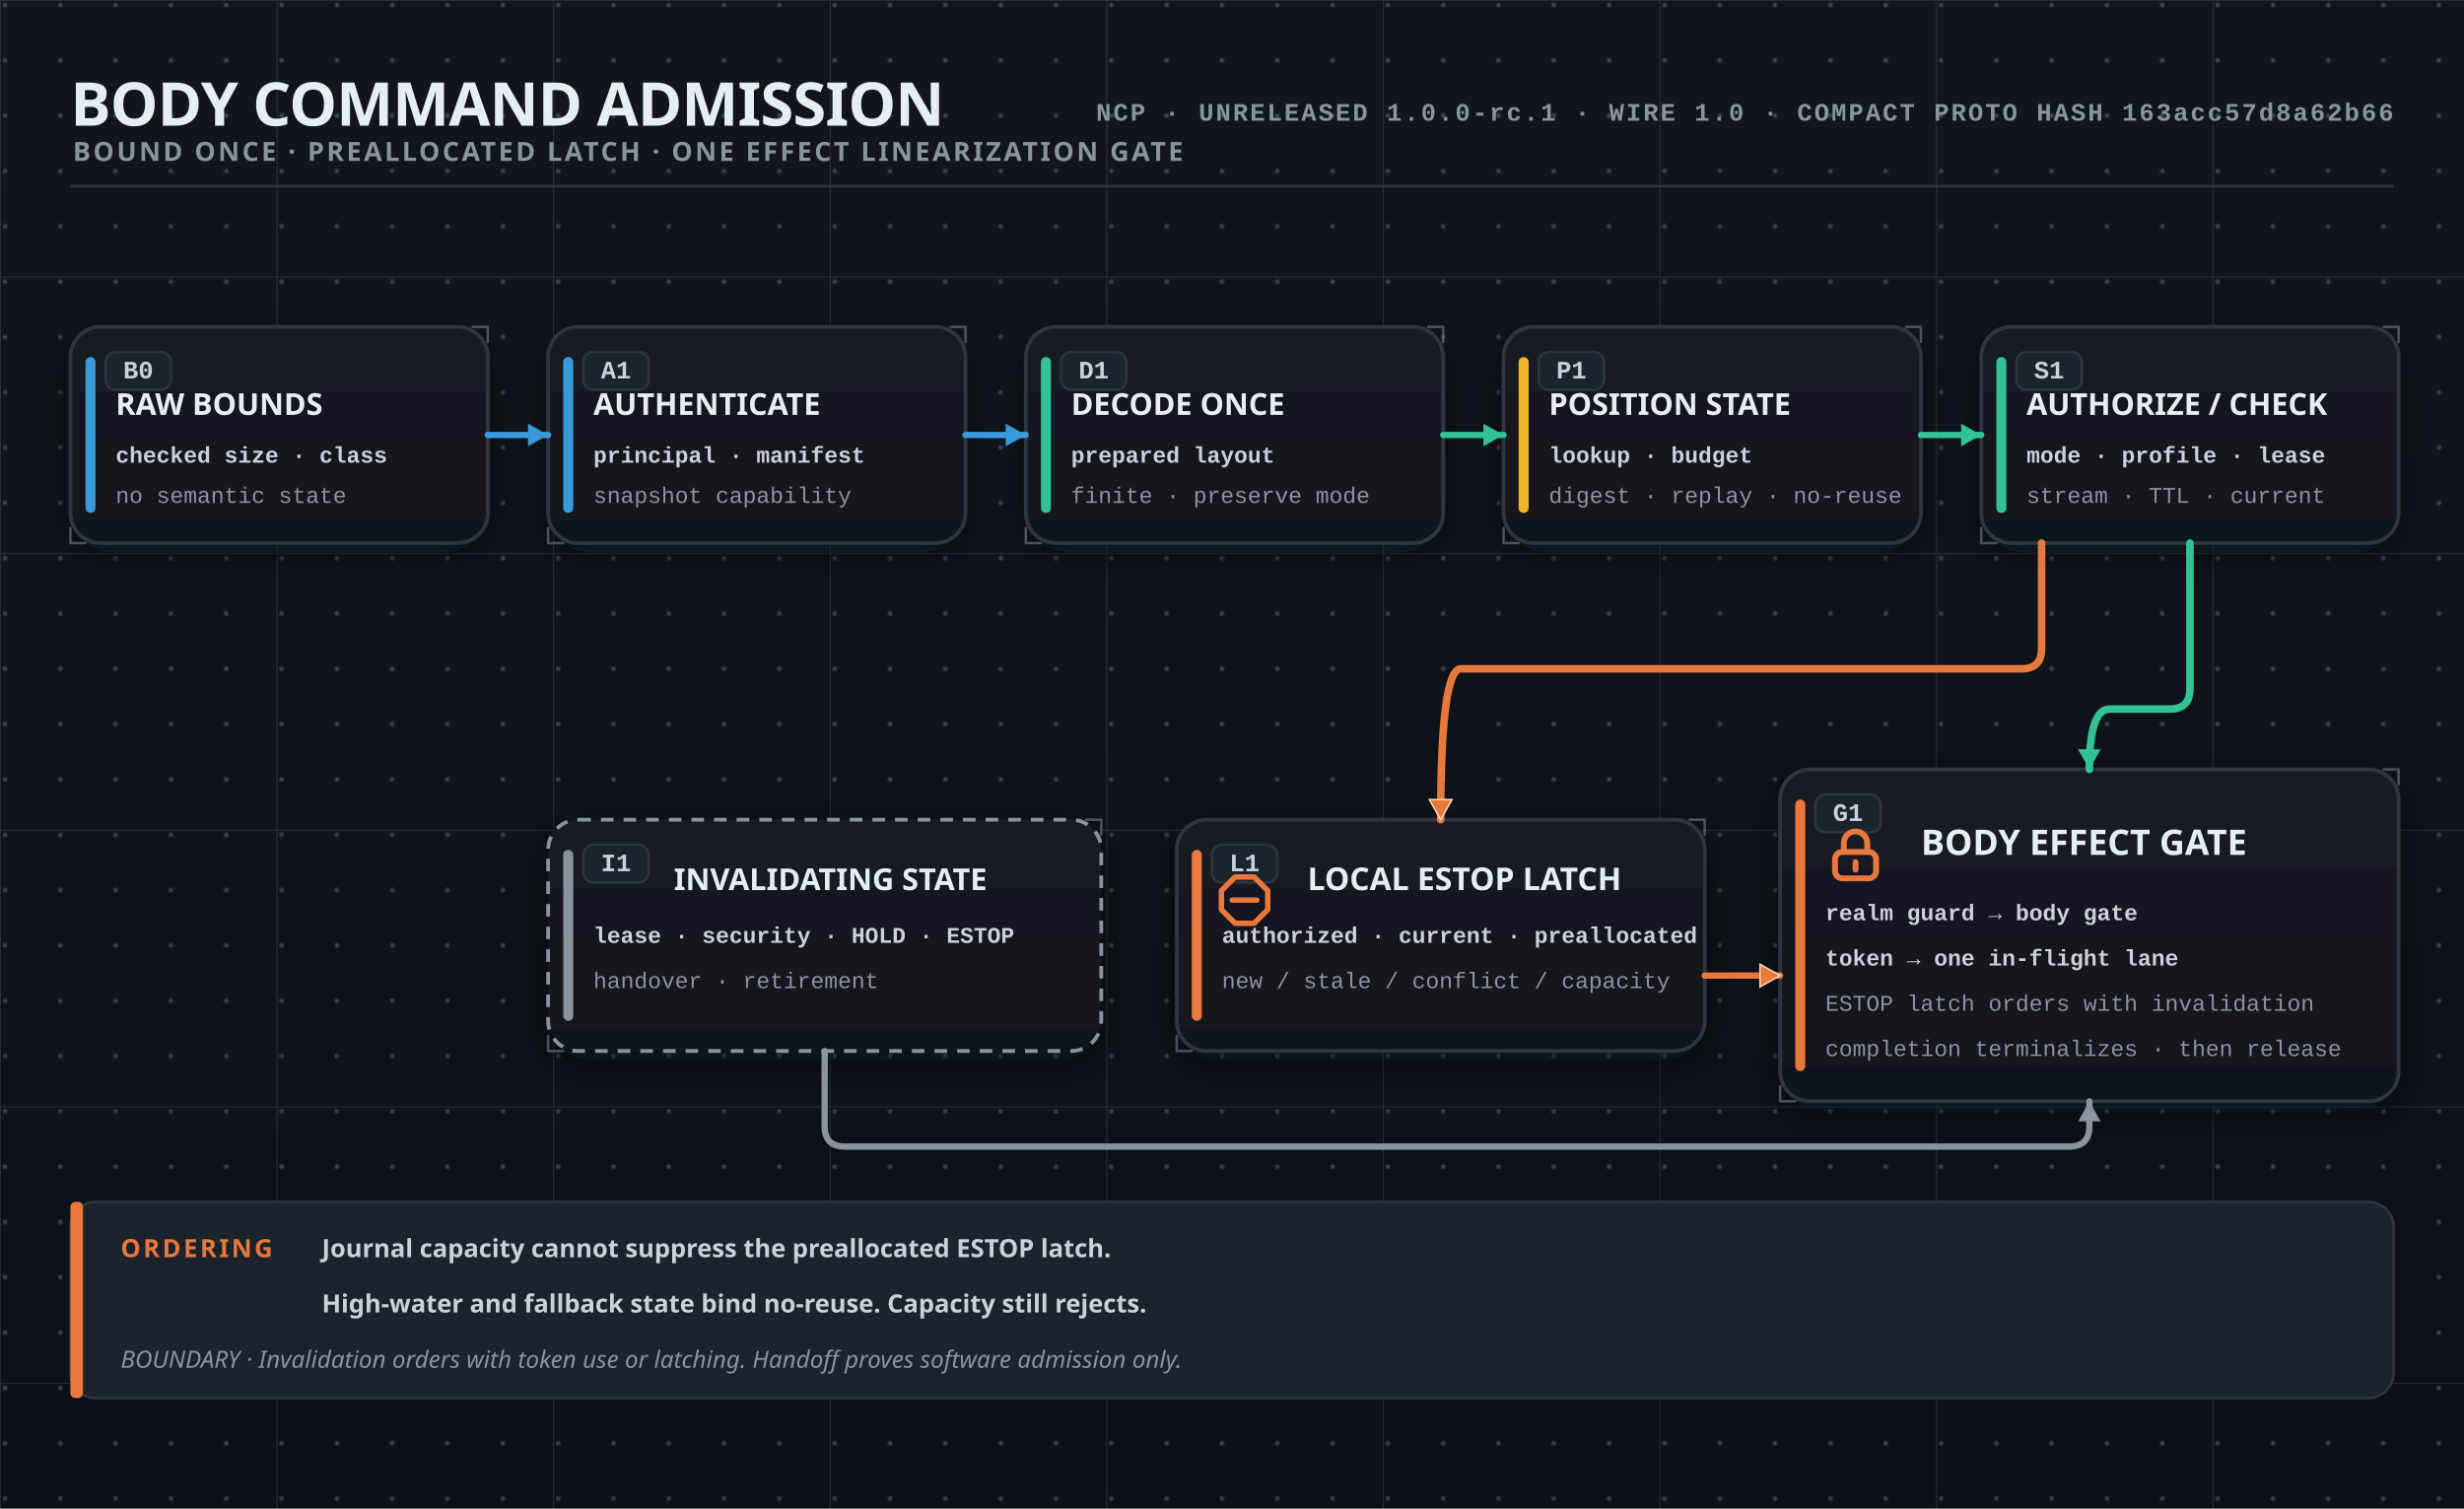
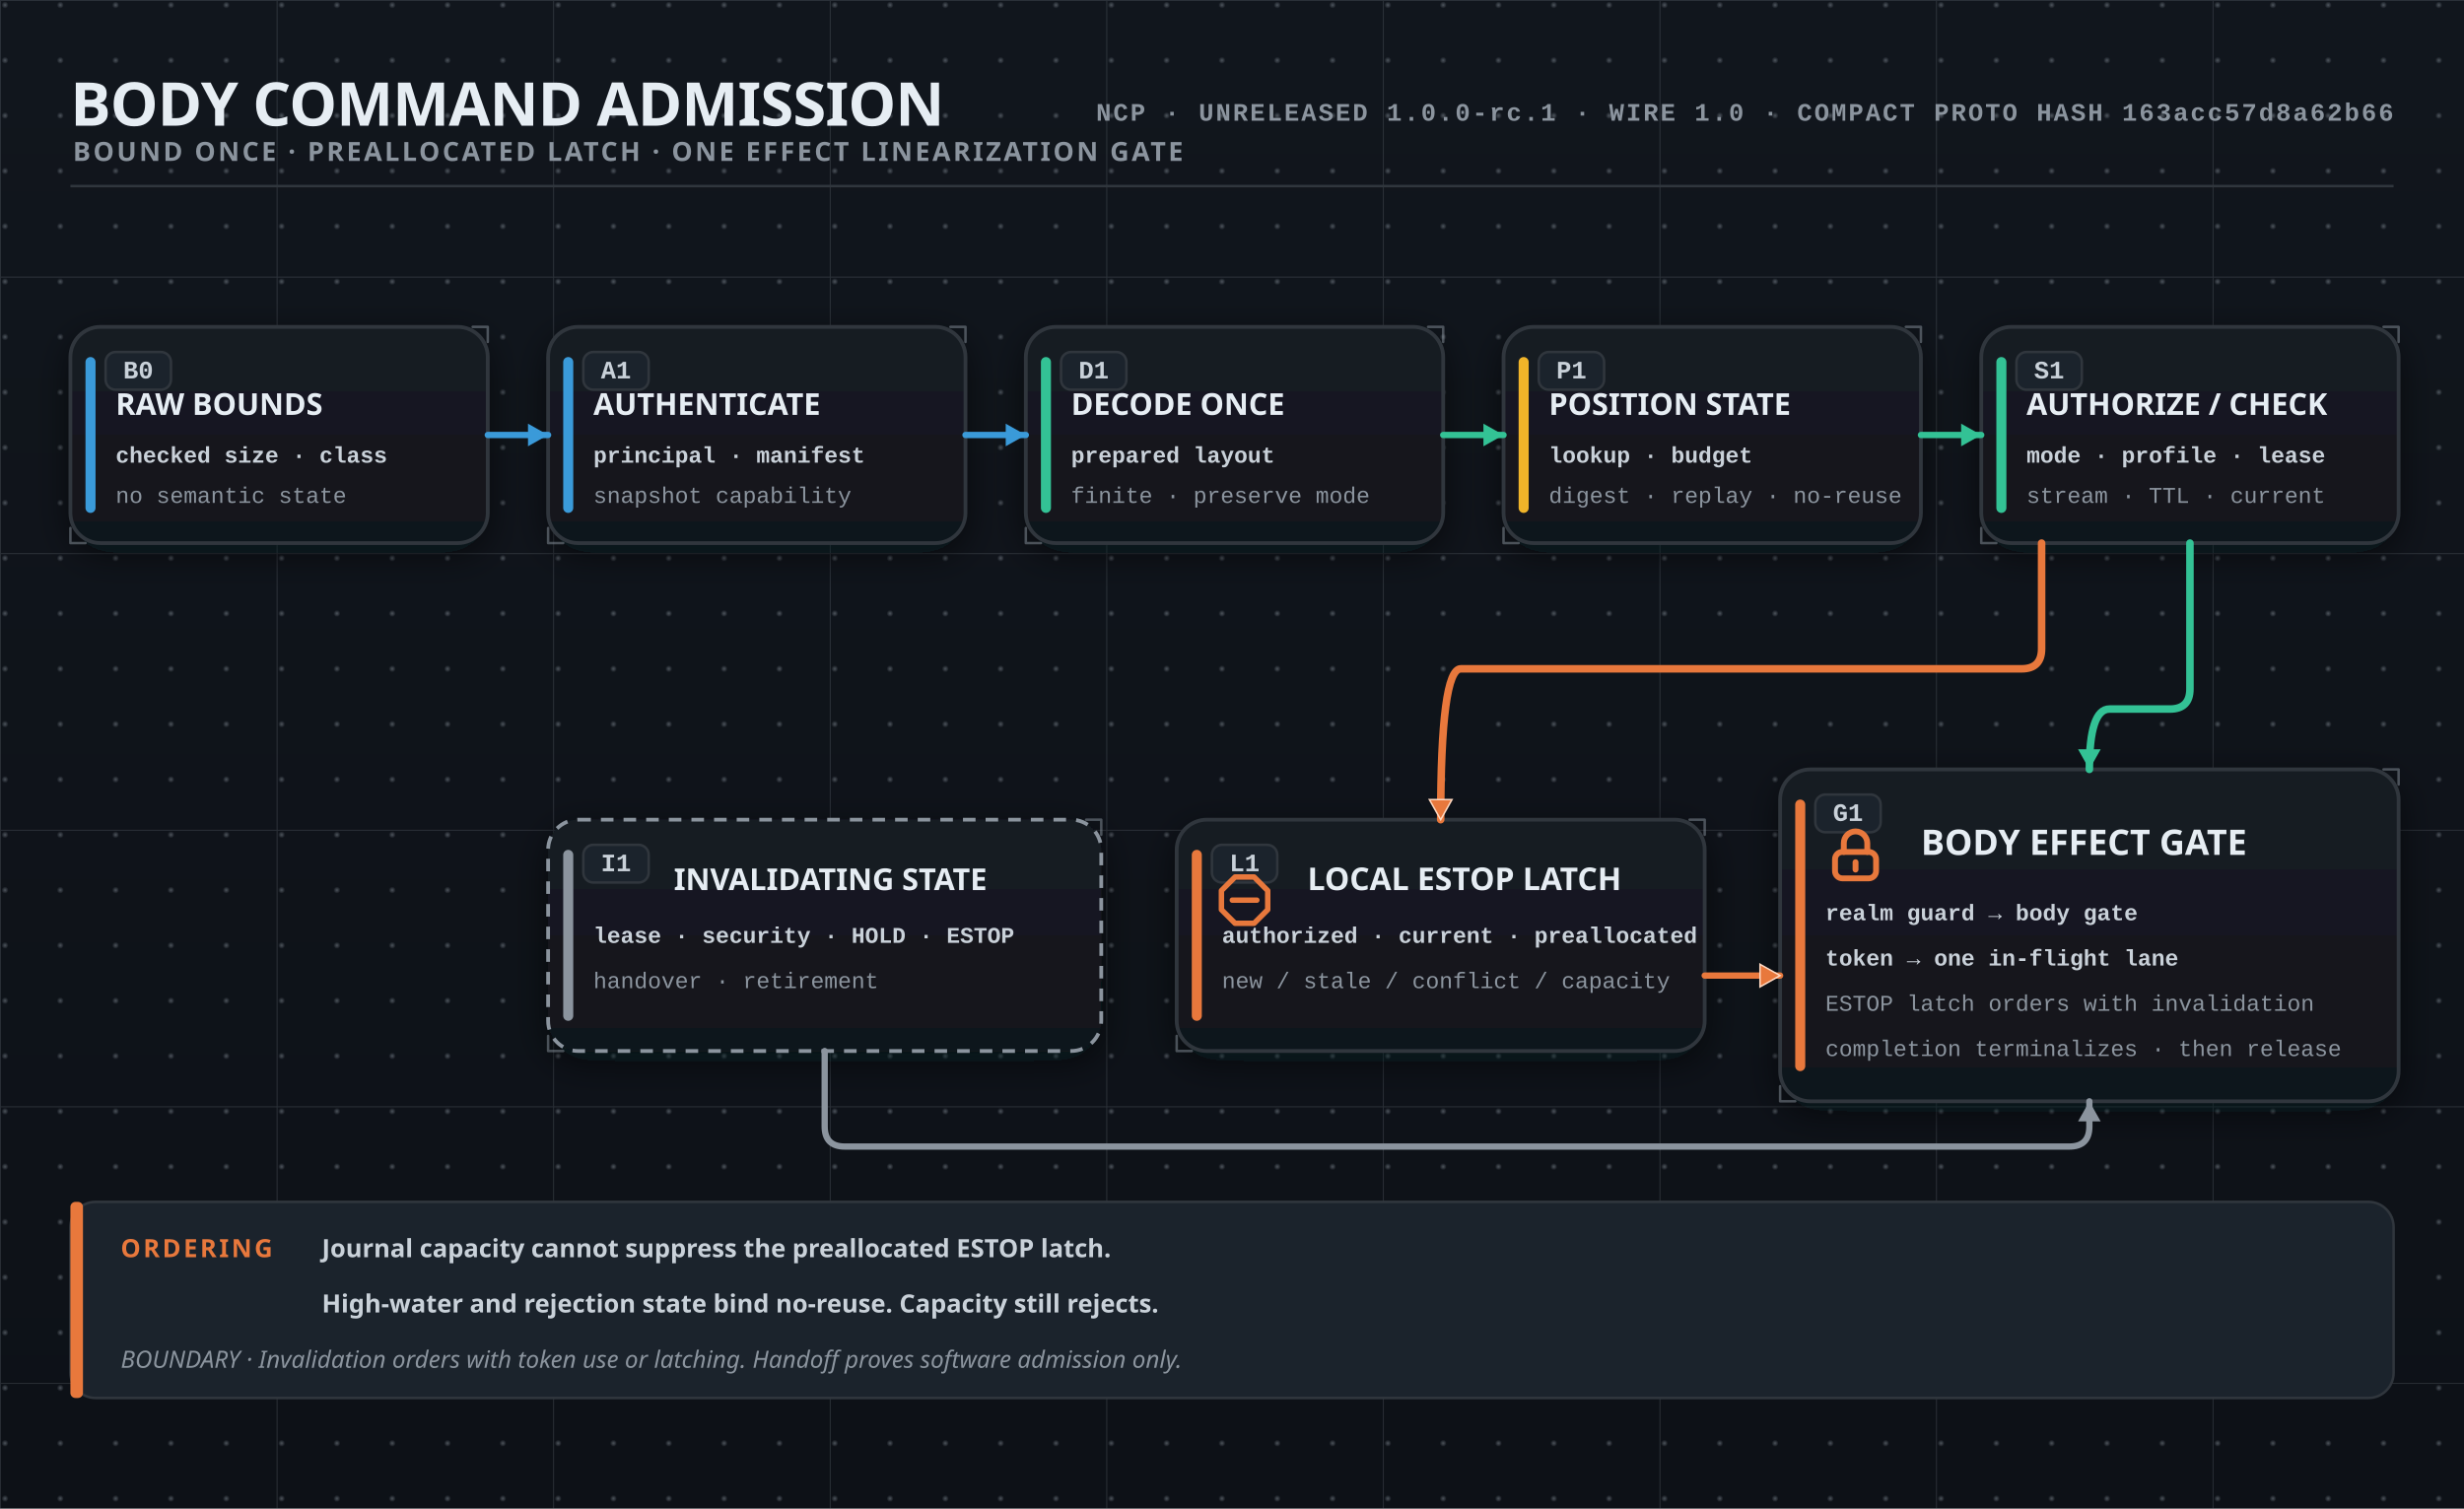
<svg xmlns="http://www.w3.org/2000/svg" width="980" height="600" viewBox="0 0 980 600" font-family="-apple-system, BlinkMacSystemFont, 'Segoe UI', 'Noto Sans', Helvetica, Arial, sans-serif" role="img" aria-labelledby="ncp-admission-title ncp-admission-desc">
  <defs>
    <linearGradient id="pageBg" x1="0" y1="0" x2="0" y2="1">
      <stop offset="0" stop-color="#11161d" />
      <stop offset="1" stop-color="#0d1117" />
    </linearGradient>
    <linearGradient id="surface" x1="0" y1="0" x2="0" y2="1">
      <stop offset="0" stop-color="#161b22" />
      <stop offset="1" stop-color="#11161d" />
    </linearGradient>
    <linearGradient id="busAction" x1="0" y1="0" x2="1" y2="0">
      <stop offset="0" stop-color="#e8783c" stop-opacity="0.85" />
      <stop offset="0.5" stop-color="#ff8a4c" stop-opacity="1" />
      <stop offset="1" stop-color="#e8783c" stop-opacity="0.85" />
    </linearGradient>
    <linearGradient id="contractHero" x1="0" y1="0" x2="1" y2="1">
      <stop offset="0" stop-color="#a78bfa" />
      <stop offset="1" stop-color="#7c3aed" />
    </linearGradient>
    <radialGradient id="gridDot" cx="0.5" cy="0.5" r="0.5">
      <stop offset="0" stop-color="#8b949e" stop-opacity="0.5" />
      <stop offset="1" stop-color="#8b949e" stop-opacity="0" />
    </radialGradient>
    <pattern id="grid" width="22" height="22" patternUnits="userSpaceOnUse">
      <circle cx="2" cy="2" r="1.4" fill="url(#gridDot)" />
    </pattern>
    <pattern id="gridMajor" width="110" height="110" patternUnits="userSpaceOnUse">
      <path d="M110 0H0V110" fill="none" stroke="#8b949e" stroke-width="0.75" stroke-opacity="0.22" />
    </pattern>
    <filter id="soft" x="-40%" y="-40%" width="180%" height="180%" color-interpolation-filters="sRGB">
      <feDropShadow dx="0" dy="4" stdDeviation="7" flood-color="#05070b" flood-opacity="0.6" />
    </filter>
    <filter id="halo" x="-60%" y="-60%" width="220%" height="220%" color-interpolation-filters="sRGB">
      <feGaussianBlur stdDeviation="3" />
    </filter>
    <filter id="glow" x="-90%" y="-90%" width="280%" height="280%" color-interpolation-filters="sRGB">
      <feGaussianBlur in="SourceGraphic" stdDeviation="3.4" result="b" />
      <feFlood flood-color="#ff8a4c" flood-opacity="0.9" />
      <feComposite in2="b" operator="in" result="g" />
      <feMerge>
        <feMergeNode in="g" />
        <feMergeNode in="g" />
        <feMergeNode in="SourceGraphic" />
      </feMerge>
    </filter>
    <marker id="arrowAction" markerUnits="userSpaceOnUse" markerWidth="12" markerHeight="12" refX="9" refY="5.5" orient="auto">
      <path d="M1,1 L9,5.5 L1,10 Z" fill="#e8783c" />
    </marker>
    <marker id="arrowControl" markerUnits="userSpaceOnUse" markerWidth="12" markerHeight="12" refX="9" refY="5.5" orient="auto">
      <path d="M1,1 L9,5.5 L1,10 Z" fill="#3a9ad9" />
    </marker>
    <marker id="replyControl" markerUnits="userSpaceOnUse" markerWidth="12" markerHeight="12" refX="9" refY="5.5" orient="auto">
      <path d="M2,1.5 L9,5.5 L2,9.5" fill="none" stroke="#3a9ad9" stroke-width="1.7" stroke-linecap="round" stroke-linejoin="round" />
    </marker>
    <marker id="arrowPercep" markerUnits="userSpaceOnUse" markerWidth="12" markerHeight="12" refX="9" refY="5.5" orient="auto">
      <path d="M1,1 L9,5.5 L1,10 Z" fill="#56b4e9" />
    </marker>
    <marker id="tapObserve" markerUnits="userSpaceOnUse" markerWidth="10" markerHeight="10" refX="5" refY="5" orient="auto">
      <circle cx="5" cy="5" r="3.2" fill="none" stroke="#8b949e" stroke-width="1.5" />
    </marker>
    <marker id="arrowContract" markerUnits="userSpaceOnUse" markerWidth="12" markerHeight="12" refX="9" refY="5.5" orient="auto">
      <path d="M1,1 L9,5.5 L1,10 Z" fill="#a78bfa" />
    </marker>
    <marker id="submoduleArrow" markerUnits="userSpaceOnUse" markerWidth="12" markerHeight="12" refX="9" refY="5.5" orient="auto">
      <path d="M2,1.5 L9,5.5 L2,9.5" fill="none" stroke="#8b949e" stroke-width="1.7" stroke-linecap="round" stroke-linejoin="round" />
    </marker>
    <marker id="arrowActive" markerUnits="userSpaceOnUse" markerWidth="12" markerHeight="12" refX="9" refY="5.5" orient="auto">
      <path d="M1,1 L9,5.5 L1,10 Z" fill="#33c295" />
    </marker>
    <marker id="arrowEstop" markerUnits="userSpaceOnUse" markerWidth="12" markerHeight="12" refX="9" refY="5.5" orient="auto">
      <path d="M1,1 L9,5.5 L1,10 Z" fill="#e8783c" stroke="#ffd9c2" stroke-width="0.6" />
    </marker>
    <marker id="arrowHold" markerUnits="userSpaceOnUse" markerWidth="12" markerHeight="12" refX="9" refY="5.5" orient="auto">
      <path d="M1,1 L9,5.5 L1,10 Z" fill="#f0b429" />
    </marker>
    <marker id="arrowMut" markerUnits="userSpaceOnUse" markerWidth="12" markerHeight="12" refX="9" refY="5.5" orient="auto">
      <path d="M1,1 L9,5.5 L1,10 Z" fill="#8b949e" />
    </marker>
    <marker id="arrowConfig" markerUnits="userSpaceOnUse" markerWidth="12" markerHeight="12" refX="9" refY="5.5" orient="auto">
      <path d="M1,1 L9,5.5 L1,10 Z" fill="#e08cbf" />
    </marker>
    <filter id="glowContract" x="-90%" y="-90%" width="280%" height="280%" color-interpolation-filters="sRGB">
      <feGaussianBlur in="SourceGraphic" stdDeviation="3.4" result="b" />
      <feFlood flood-color="#a78bfa" flood-opacity="0.9" />
      <feComposite in2="b" operator="in" result="g" />
      <feMerge>
        <feMergeNode in="g" />
        <feMergeNode in="g" />
        <feMergeNode in="SourceGraphic" />
      </feMerge>
    </filter>
    <filter id="glowActive" x="-90%" y="-90%" width="280%" height="280%" color-interpolation-filters="sRGB">
      <feGaussianBlur in="SourceGraphic" stdDeviation="3.4" result="b" />
      <feFlood flood-color="#33c295" flood-opacity="0.9" />
      <feComposite in2="b" operator="in" result="g" />
      <feMerge>
        <feMergeNode in="g" />
        <feMergeNode in="g" />
        <feMergeNode in="SourceGraphic" />
      </feMerge>
    </filter>
  </defs>
  <rect x="0" y="0" width="980" height="600" rx="0" fill="url(#pageBg)" />
  <rect x="0" y="0" width="980" height="600" rx="0" fill="url(#gridMajor)" />
  <rect x="0" y="0" width="980" height="600" rx="0" fill="url(#grid)" />
  <text x="28" y="50" font-family="-apple-system, BlinkMacSystemFont, 'Segoe UI', 'Noto Sans', Helvetica, Arial, sans-serif" font-size="24" font-weight="800" font-style="normal" fill="#e6edf3" text-anchor="start" letter-spacing="-0.3" text-rendering="geometricPrecision">BODY COMMAND ADMISSION</text>
  <text x="29" y="64" font-family="-apple-system, BlinkMacSystemFont, 'Segoe UI', 'Noto Sans', Helvetica, Arial, sans-serif" font-size="10.5" font-weight="600" font-style="normal" fill="#8b949e" text-anchor="start" letter-spacing="1.0" text-rendering="geometricPrecision">BOUND ONCE · PREALLOCATED LATCH · ONE EFFECT LINEARIZATION GATE</text>
  <line x1="28" y1="74" x2="952" y2="74" stroke="#30363d" stroke-width="1" stroke-linecap="butt" />
  <text x="952" y="48" font-family="ui-monospace, SFMono-Regular, 'SF Mono', Menlo, Consolas, 'Liberation Mono', monospace" font-size="10" font-weight="600" font-style="normal" fill="#8b949e" text-anchor="end" letter-spacing="0.8" text-rendering="geometricPrecision">NCP · UNRELEASED 1.0.0-rc.1 · WIRE 1.0 · COMPACT PROTO HASH 163acc57d8a62b66</text>
  <rect x="28" y="130" width="166" height="86" rx="12" fill="url(#surface)" filter="url(#soft)" />
  <rect x="28" y="130" width="166" height="86" rx="12" fill="none" stroke="#30363d" stroke-width="1.5" />
  <rect x="34" y="142" width="4" height="62" rx="2" fill="#3a9ad9" />
  <path d="M188,130 L194,130 L194,136" fill="none" stroke="#8b949e" stroke-width="1" stroke-linecap="round" stroke-linejoin="round" stroke-opacity="0.5" />
  <path d="M28,210 L28,216 L34,216" fill="none" stroke="#8b949e" stroke-width="1" stroke-linecap="round" stroke-linejoin="round" stroke-opacity="0.5" />
  <rect x="42" y="140" width="26" height="15" rx="4" fill="#1b232c" stroke="#30363d" stroke-width="1" />
  <text x="55" y="150.5" font-family="ui-monospace, SFMono-Regular, 'SF Mono', Menlo, Consolas, 'Liberation Mono', monospace" font-size="10" font-weight="700" font-style="normal" fill="#c9d1d9" text-anchor="middle" text-rendering="geometricPrecision">B0</text>
  <text x="46" y="165" font-family="-apple-system, BlinkMacSystemFont, 'Segoe UI', 'Noto Sans', Helvetica, Arial, sans-serif" font-size="12" font-weight="700" font-style="normal" fill="#e6edf3" text-anchor="start" text-rendering="geometricPrecision">RAW BOUNDS</text>
  <text x="46" y="184" font-family="ui-monospace, SFMono-Regular, 'SF Mono', Menlo, Consolas, 'Liberation Mono', monospace" font-size="9" font-weight="600" font-style="normal" fill="#c9d1d9" text-anchor="start" text-rendering="geometricPrecision">checked size · class</text>
  <text x="46" y="200" font-family="ui-monospace, SFMono-Regular, 'SF Mono', Menlo, Consolas, 'Liberation Mono', monospace" font-size="9" font-weight="500" font-style="normal" fill="#8b949e" text-anchor="start" text-rendering="geometricPrecision">no semantic state</text>
  <rect x="218" y="130" width="166" height="86" rx="12" fill="url(#surface)" filter="url(#soft)" />
  <rect x="218" y="130" width="166" height="86" rx="12" fill="none" stroke="#30363d" stroke-width="1.5" />
  <rect x="224" y="142" width="4" height="62" rx="2" fill="#3a9ad9" />
  <path d="M378,130 L384,130 L384,136" fill="none" stroke="#8b949e" stroke-width="1" stroke-linecap="round" stroke-linejoin="round" stroke-opacity="0.5" />
  <path d="M218,210 L218,216 L224,216" fill="none" stroke="#8b949e" stroke-width="1" stroke-linecap="round" stroke-linejoin="round" stroke-opacity="0.5" />
  <rect x="232" y="140" width="26" height="15" rx="4" fill="#1b232c" stroke="#30363d" stroke-width="1" />
  <text x="245" y="150.5" font-family="ui-monospace, SFMono-Regular, 'SF Mono', Menlo, Consolas, 'Liberation Mono', monospace" font-size="10" font-weight="700" font-style="normal" fill="#c9d1d9" text-anchor="middle" text-rendering="geometricPrecision">A1</text>
  <text x="236" y="165" font-family="-apple-system, BlinkMacSystemFont, 'Segoe UI', 'Noto Sans', Helvetica, Arial, sans-serif" font-size="12" font-weight="700" font-style="normal" fill="#e6edf3" text-anchor="start" text-rendering="geometricPrecision">AUTHENTICATE</text>
  <text x="236" y="184" font-family="ui-monospace, SFMono-Regular, 'SF Mono', Menlo, Consolas, 'Liberation Mono', monospace" font-size="9" font-weight="600" font-style="normal" fill="#c9d1d9" text-anchor="start" text-rendering="geometricPrecision">principal · manifest</text>
  <text x="236" y="200" font-family="ui-monospace, SFMono-Regular, 'SF Mono', Menlo, Consolas, 'Liberation Mono', monospace" font-size="9" font-weight="500" font-style="normal" fill="#8b949e" text-anchor="start" text-rendering="geometricPrecision">snapshot capability</text>
  <rect x="408" y="130" width="166" height="86" rx="12" fill="url(#surface)" filter="url(#soft)" />
  <rect x="408" y="130" width="166" height="86" rx="12" fill="none" stroke="#30363d" stroke-width="1.5" />
  <rect x="414" y="142" width="4" height="62" rx="2" fill="#33c295" />
  <path d="M568,130 L574,130 L574,136" fill="none" stroke="#8b949e" stroke-width="1" stroke-linecap="round" stroke-linejoin="round" stroke-opacity="0.5" />
  <path d="M408,210 L408,216 L414,216" fill="none" stroke="#8b949e" stroke-width="1" stroke-linecap="round" stroke-linejoin="round" stroke-opacity="0.5" />
  <rect x="422" y="140" width="26" height="15" rx="4" fill="#1b232c" stroke="#30363d" stroke-width="1" />
  <text x="435" y="150.5" font-family="ui-monospace, SFMono-Regular, 'SF Mono', Menlo, Consolas, 'Liberation Mono', monospace" font-size="10" font-weight="700" font-style="normal" fill="#c9d1d9" text-anchor="middle" text-rendering="geometricPrecision">D1</text>
  <text x="426" y="165" font-family="-apple-system, BlinkMacSystemFont, 'Segoe UI', 'Noto Sans', Helvetica, Arial, sans-serif" font-size="12" font-weight="700" font-style="normal" fill="#e6edf3" text-anchor="start" text-rendering="geometricPrecision">DECODE ONCE</text>
  <text x="426" y="184" font-family="ui-monospace, SFMono-Regular, 'SF Mono', Menlo, Consolas, 'Liberation Mono', monospace" font-size="9" font-weight="600" font-style="normal" fill="#c9d1d9" text-anchor="start" text-rendering="geometricPrecision">prepared layout</text>
  <text x="426" y="200" font-family="ui-monospace, SFMono-Regular, 'SF Mono', Menlo, Consolas, 'Liberation Mono', monospace" font-size="9" font-weight="500" font-style="normal" fill="#8b949e" text-anchor="start" text-rendering="geometricPrecision">finite · preserve mode</text>
  <rect x="598" y="130" width="166" height="86" rx="12" fill="url(#surface)" filter="url(#soft)" />
  <rect x="598" y="130" width="166" height="86" rx="12" fill="none" stroke="#30363d" stroke-width="1.5" />
  <rect x="604" y="142" width="4" height="62" rx="2" fill="#f0b429" />
  <path d="M758,130 L764,130 L764,136" fill="none" stroke="#8b949e" stroke-width="1" stroke-linecap="round" stroke-linejoin="round" stroke-opacity="0.5" />
  <path d="M598,210 L598,216 L604,216" fill="none" stroke="#8b949e" stroke-width="1" stroke-linecap="round" stroke-linejoin="round" stroke-opacity="0.5" />
  <rect x="612" y="140" width="26" height="15" rx="4" fill="#1b232c" stroke="#30363d" stroke-width="1" />
  <text x="625" y="150.5" font-family="ui-monospace, SFMono-Regular, 'SF Mono', Menlo, Consolas, 'Liberation Mono', monospace" font-size="10" font-weight="700" font-style="normal" fill="#c9d1d9" text-anchor="middle" text-rendering="geometricPrecision">P1</text>
  <text x="616" y="165" font-family="-apple-system, BlinkMacSystemFont, 'Segoe UI', 'Noto Sans', Helvetica, Arial, sans-serif" font-size="12" font-weight="700" font-style="normal" fill="#e6edf3" text-anchor="start" text-rendering="geometricPrecision">POSITION STATE</text>
  <text x="616" y="184" font-family="ui-monospace, SFMono-Regular, 'SF Mono', Menlo, Consolas, 'Liberation Mono', monospace" font-size="9" font-weight="600" font-style="normal" fill="#c9d1d9" text-anchor="start" text-rendering="geometricPrecision">lookup · budget</text>
  <text x="616" y="200" font-family="ui-monospace, SFMono-Regular, 'SF Mono', Menlo, Consolas, 'Liberation Mono', monospace" font-size="9" font-weight="500" font-style="normal" fill="#8b949e" text-anchor="start" text-rendering="geometricPrecision">digest · replay · no-reuse</text>
  <rect x="788" y="130" width="166" height="86" rx="12" fill="url(#surface)" filter="url(#soft)" />
  <rect x="788" y="130" width="166" height="86" rx="12" fill="none" stroke="#30363d" stroke-width="1.5" />
  <rect x="794" y="142" width="4" height="62" rx="2" fill="#33c295" />
  <path d="M948,130 L954,130 L954,136" fill="none" stroke="#8b949e" stroke-width="1" stroke-linecap="round" stroke-linejoin="round" stroke-opacity="0.5" />
  <path d="M788,210 L788,216 L794,216" fill="none" stroke="#8b949e" stroke-width="1" stroke-linecap="round" stroke-linejoin="round" stroke-opacity="0.5" />
  <rect x="802" y="140" width="26" height="15" rx="4" fill="#1b232c" stroke="#30363d" stroke-width="1" />
  <text x="815" y="150.5" font-family="ui-monospace, SFMono-Regular, 'SF Mono', Menlo, Consolas, 'Liberation Mono', monospace" font-size="10" font-weight="700" font-style="normal" fill="#c9d1d9" text-anchor="middle" text-rendering="geometricPrecision">S1</text>
  <text x="806" y="165" font-family="-apple-system, BlinkMacSystemFont, 'Segoe UI', 'Noto Sans', Helvetica, Arial, sans-serif" font-size="12" font-weight="700" font-style="normal" fill="#e6edf3" text-anchor="start" text-rendering="geometricPrecision">AUTHORIZE / CHECK</text>
  <text x="806" y="184" font-family="ui-monospace, SFMono-Regular, 'SF Mono', Menlo, Consolas, 'Liberation Mono', monospace" font-size="9" font-weight="600" font-style="normal" fill="#c9d1d9" text-anchor="start" text-rendering="geometricPrecision">mode · profile · lease</text>
  <text x="806" y="200" font-family="ui-monospace, SFMono-Regular, 'SF Mono', Menlo, Consolas, 'Liberation Mono', monospace" font-size="9" font-weight="500" font-style="normal" fill="#8b949e" text-anchor="start" text-rendering="geometricPrecision">stream · TTL · current</text>
  <line x1="194" y1="173" x2="218" y2="173" stroke="#3a9ad9" stroke-width="2.5" stroke-linecap="round" marker-end="url(#arrowControl)" />
  <line x1="384" y1="173" x2="408" y2="173" stroke="#3a9ad9" stroke-width="2.5" stroke-linecap="round" marker-end="url(#arrowControl)" />
  <line x1="574" y1="173" x2="598" y2="173" stroke="#33c295" stroke-width="2.5" stroke-linecap="round" marker-end="url(#arrowActive)" />
  <line x1="764" y1="173" x2="788" y2="173" stroke="#33c295" stroke-width="2.5" stroke-linecap="round" marker-end="url(#arrowActive)" />
  <rect x="218" y="326" width="220" height="92" rx="12" fill="url(#surface)" filter="url(#soft)" />
  <rect x="218" y="326" width="220" height="92" rx="12" fill="none" stroke="#8b949e" stroke-width="1.5" stroke-dasharray="5 4" fill-opacity="0.7" />
  <rect x="224" y="338" width="4" height="68" rx="2" fill="#8b949e" />
  <path d="M432,326 L438,326 L438,332" fill="none" stroke="#8b949e" stroke-width="1" stroke-linecap="round" stroke-linejoin="round" stroke-opacity="0.5" />
  <path d="M218,412 L218,418 L224,418" fill="none" stroke="#8b949e" stroke-width="1" stroke-linecap="round" stroke-linejoin="round" stroke-opacity="0.5" />
  <rect x="232" y="336" width="26" height="15" rx="4" fill="#1b232c" stroke="#30363d" stroke-width="1" />
  <text x="245" y="346.5" font-family="ui-monospace, SFMono-Regular, 'SF Mono', Menlo, Consolas, 'Liberation Mono', monospace" font-size="10" font-weight="700" font-style="normal" fill="#c9d1d9" text-anchor="middle" text-rendering="geometricPrecision">I1</text>
  <text x="268" y="354" font-family="-apple-system, BlinkMacSystemFont, 'Segoe UI', 'Noto Sans', Helvetica, Arial, sans-serif" font-size="12" font-weight="700" font-style="normal" fill="#e6edf3" text-anchor="start" text-rendering="geometricPrecision">INVALIDATING STATE</text>
  <text x="236" y="375" font-family="ui-monospace, SFMono-Regular, 'SF Mono', Menlo, Consolas, 'Liberation Mono', monospace" font-size="9" font-weight="600" font-style="normal" fill="#c9d1d9" text-anchor="start" text-rendering="geometricPrecision">lease · security · HOLD · ESTOP</text>
  <text x="236" y="393" font-family="ui-monospace, SFMono-Regular, 'SF Mono', Menlo, Consolas, 'Liberation Mono', monospace" font-size="9" font-weight="500" font-style="normal" fill="#8b949e" text-anchor="start" text-rendering="geometricPrecision">handover · retirement</text>
  <rect x="468" y="326" width="210" height="92" rx="12" fill="url(#surface)" filter="url(#soft)" />
  <rect x="468" y="326" width="210" height="92" rx="12" fill="none" stroke="#30363d" stroke-width="1.5" />
  <rect x="474" y="338" width="4" height="68" rx="2" fill="#e8783c" />
  <path d="M672,326 L678,326 L678,332" fill="none" stroke="#8b949e" stroke-width="1" stroke-linecap="round" stroke-linejoin="round" stroke-opacity="0.5" />
  <path d="M468,412 L468,418 L474,418" fill="none" stroke="#8b949e" stroke-width="1" stroke-linecap="round" stroke-linejoin="round" stroke-opacity="0.5" />
  <rect x="482" y="336" width="26" height="15" rx="4" fill="#1b232c" stroke="#30363d" stroke-width="1" />
  <text x="495" y="346.5" font-family="ui-monospace, SFMono-Regular, 'SF Mono', Menlo, Consolas, 'Liberation Mono', monospace" font-size="10" font-weight="700" font-style="normal" fill="#c9d1d9" text-anchor="middle" text-rendering="geometricPrecision">L1</text>
  <g transform="translate(482,345) scale(1.0833)" fill="none" stroke="#e8783c" stroke-width="2" stroke-linecap="round" stroke-linejoin="round">
    <path d="M8.5 3.5 H15.5 L20.5 8.5 V15.5 L15.5 20.5 H8.5 L3.5 15.5 V8.5 Z" />
    <path d="M7.5 12 H16.5" />
  </g>
  <text x="520" y="354" font-family="-apple-system, BlinkMacSystemFont, 'Segoe UI', 'Noto Sans', Helvetica, Arial, sans-serif" font-size="12.5" font-weight="800" font-style="normal" fill="#e6edf3" text-anchor="start" text-rendering="geometricPrecision">LOCAL ESTOP LATCH</text>
  <text x="486" y="375" font-family="ui-monospace, SFMono-Regular, 'SF Mono', Menlo, Consolas, 'Liberation Mono', monospace" font-size="9" font-weight="600" font-style="normal" fill="#c9d1d9" text-anchor="start" text-rendering="geometricPrecision">authorized · current · preallocated</text>
  <text x="486" y="393" font-family="ui-monospace, SFMono-Regular, 'SF Mono', Menlo, Consolas, 'Liberation Mono', monospace" font-size="9" font-weight="500" font-style="normal" fill="#8b949e" text-anchor="start" text-rendering="geometricPrecision">new / stale / conflict / capacity</text>
  <path d="M812,216 L812,258 Q812,266 804,266 L581,266 Q573,266 573,326" fill="none" stroke="#e8783c" stroke-width="3" stroke-linecap="round" stroke-linejoin="round" marker-end="url(#arrowEstop)" />
  <rect x="708" y="306" width="246" height="132" rx="12" fill="url(#surface)" filter="url(#soft)" />
  <rect x="708" y="306" width="246" height="132" rx="12" fill="none" stroke="#30363d" stroke-width="1.5" />
  <rect x="714" y="318" width="4" height="108" rx="2" fill="#e8783c" />
  <path d="M948,306 L954,306 L954,312" fill="none" stroke="#8b949e" stroke-width="1" stroke-linecap="round" stroke-linejoin="round" stroke-opacity="0.5" />
  <path d="M708,432 L708,438 L714,438" fill="none" stroke="#8b949e" stroke-width="1" stroke-linecap="round" stroke-linejoin="round" stroke-opacity="0.5" />
  <rect x="722" y="316" width="26" height="15" rx="4" fill="#1b232c" stroke="#30363d" stroke-width="1" />
  <text x="735" y="326.5" font-family="ui-monospace, SFMono-Regular, 'SF Mono', Menlo, Consolas, 'Liberation Mono', monospace" font-size="10" font-weight="700" font-style="normal" fill="#c9d1d9" text-anchor="middle" text-rendering="geometricPrecision">G1</text>
  <g transform="translate(724,326) scale(1.1667)" fill="none" stroke="#e8783c" stroke-width="2" stroke-linecap="round" stroke-linejoin="round">
    <rect x="5" y="11" width="14" height="9" rx="2.5" />
    <path d="M8 11V8a4 4 0 0 1 8 0v3" />
    <path d="M12 14.5v2.5" />
  </g>
  <text x="764" y="340" font-family="-apple-system, BlinkMacSystemFont, 'Segoe UI', 'Noto Sans', Helvetica, Arial, sans-serif" font-size="14" font-weight="800" font-style="normal" fill="#e6edf3" text-anchor="start" text-rendering="geometricPrecision">BODY EFFECT GATE</text>
  <text x="726" y="366" font-family="ui-monospace, SFMono-Regular, 'SF Mono', Menlo, Consolas, 'Liberation Mono', monospace" font-size="9" font-weight="600" font-style="normal" fill="#c9d1d9" text-anchor="start" text-rendering="geometricPrecision">realm guard → body gate</text>
  <text x="726" y="384" font-family="ui-monospace, SFMono-Regular, 'SF Mono', Menlo, Consolas, 'Liberation Mono', monospace" font-size="9" font-weight="600" font-style="normal" fill="#c9d1d9" text-anchor="start" text-rendering="geometricPrecision">token → one in-flight lane</text>
  <text x="726" y="402" font-family="ui-monospace, SFMono-Regular, 'SF Mono', Menlo, Consolas, 'Liberation Mono', monospace" font-size="9" font-weight="500" font-style="normal" fill="#8b949e" text-anchor="start" text-rendering="geometricPrecision">ESTOP latch orders with invalidation</text>
  <text x="726" y="420" font-family="ui-monospace, SFMono-Regular, 'SF Mono', Menlo, Consolas, 'Liberation Mono', monospace" font-size="9" font-weight="500" font-style="normal" fill="#8b949e" text-anchor="start" text-rendering="geometricPrecision">completion terminalizes · then release</text>
  <path d="M871,216 L871,274 Q871,282 863,282 L839,282 Q831,282 831,306" fill="none" stroke="#33c295" stroke-width="3" stroke-linecap="round" stroke-linejoin="round" marker-end="url(#arrowActive)" />
  <path d="M328,418 L328,448 Q328,456 336,456 L823,456 Q831,456 831,448 L831,438" fill="none" stroke="#8b949e" stroke-width="2.5" stroke-linecap="round" stroke-linejoin="round" marker-end="url(#arrowMut)" />
  <line x1="678" y1="388" x2="708" y2="388" stroke="#e8783c" stroke-width="2.5" stroke-linecap="round" marker-end="url(#arrowEstop)" />
  <rect x="28" y="478" width="924" height="78" rx="10" fill="#1b232c" stroke="#30363d" stroke-width="1" />
  <rect x="28" y="478" width="5" height="78" rx="2" fill="#e8783c" />
  <text x="48" y="500" font-family="-apple-system, BlinkMacSystemFont, 'Segoe UI', 'Noto Sans', Helvetica, Arial, sans-serif" font-size="10" font-weight="800" font-style="normal" fill="#e8783c" text-anchor="start" letter-spacing="1.0" text-rendering="geometricPrecision">ORDERING</text>
  <text x="128" y="500" font-family="-apple-system, BlinkMacSystemFont, 'Segoe UI', 'Noto Sans', Helvetica, Arial, sans-serif" font-size="10" font-weight="600" font-style="normal" fill="#c9d1d9" text-anchor="start" text-rendering="geometricPrecision">Journal capacity cannot suppress the preallocated ESTOP latch.</text>
-   <text x="128" y="522" font-family="-apple-system, BlinkMacSystemFont, 'Segoe UI', 'Noto Sans', Helvetica, Arial, sans-serif" font-size="10" font-weight="600" font-style="normal" fill="#c9d1d9" text-anchor="start" text-rendering="geometricPrecision">High-water and fallback state bind no-reuse. Capacity still rejects.</text>
+   <text x="128" y="522" font-family="-apple-system, BlinkMacSystemFont, 'Segoe UI', 'Noto Sans', Helvetica, Arial, sans-serif" font-size="10" font-weight="600" font-style="normal" fill="#c9d1d9" text-anchor="start" text-rendering="geometricPrecision">High-water and rejection state bind no-reuse. Capacity still rejects.</text>
  <text x="48" y="544" font-family="-apple-system, BlinkMacSystemFont, 'Segoe UI', 'Noto Sans', Helvetica, Arial, sans-serif" font-size="9.5" font-weight="500" font-style="italic" fill="#8b949e" text-anchor="start" text-rendering="geometricPrecision">BOUNDARY · Invalidation orders with token use or latching. Handoff proves software admission only.</text>
</svg>
